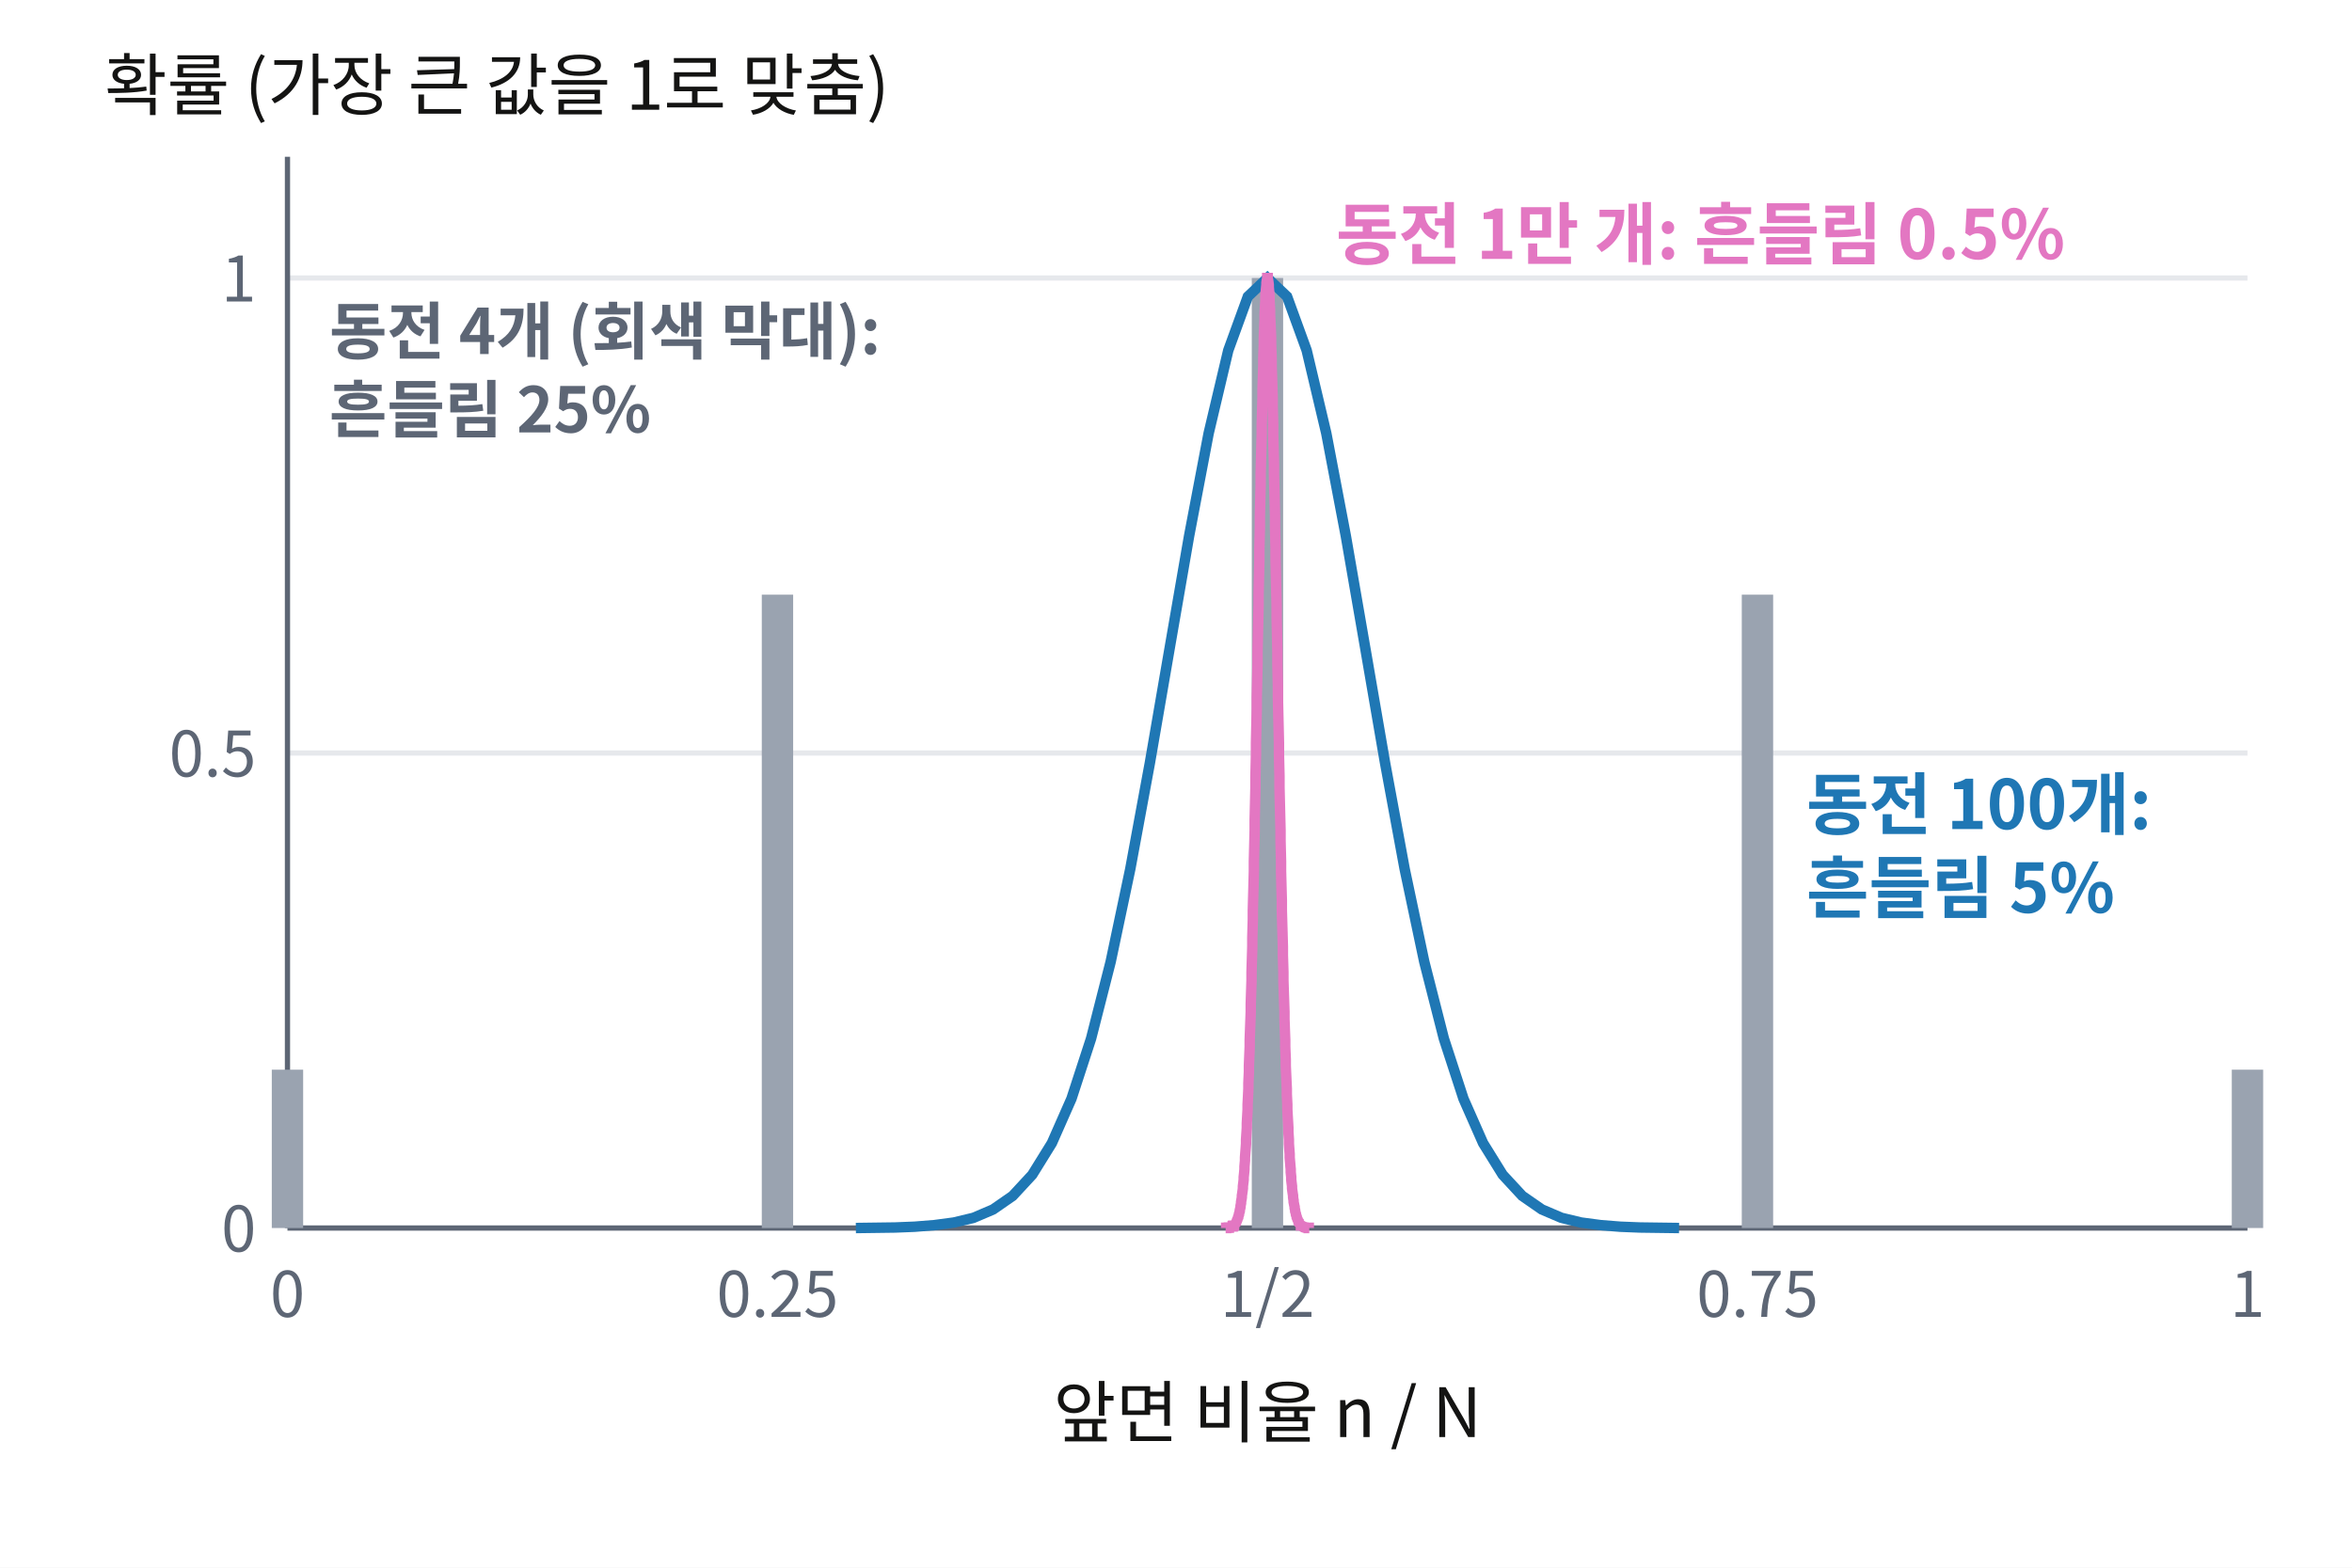
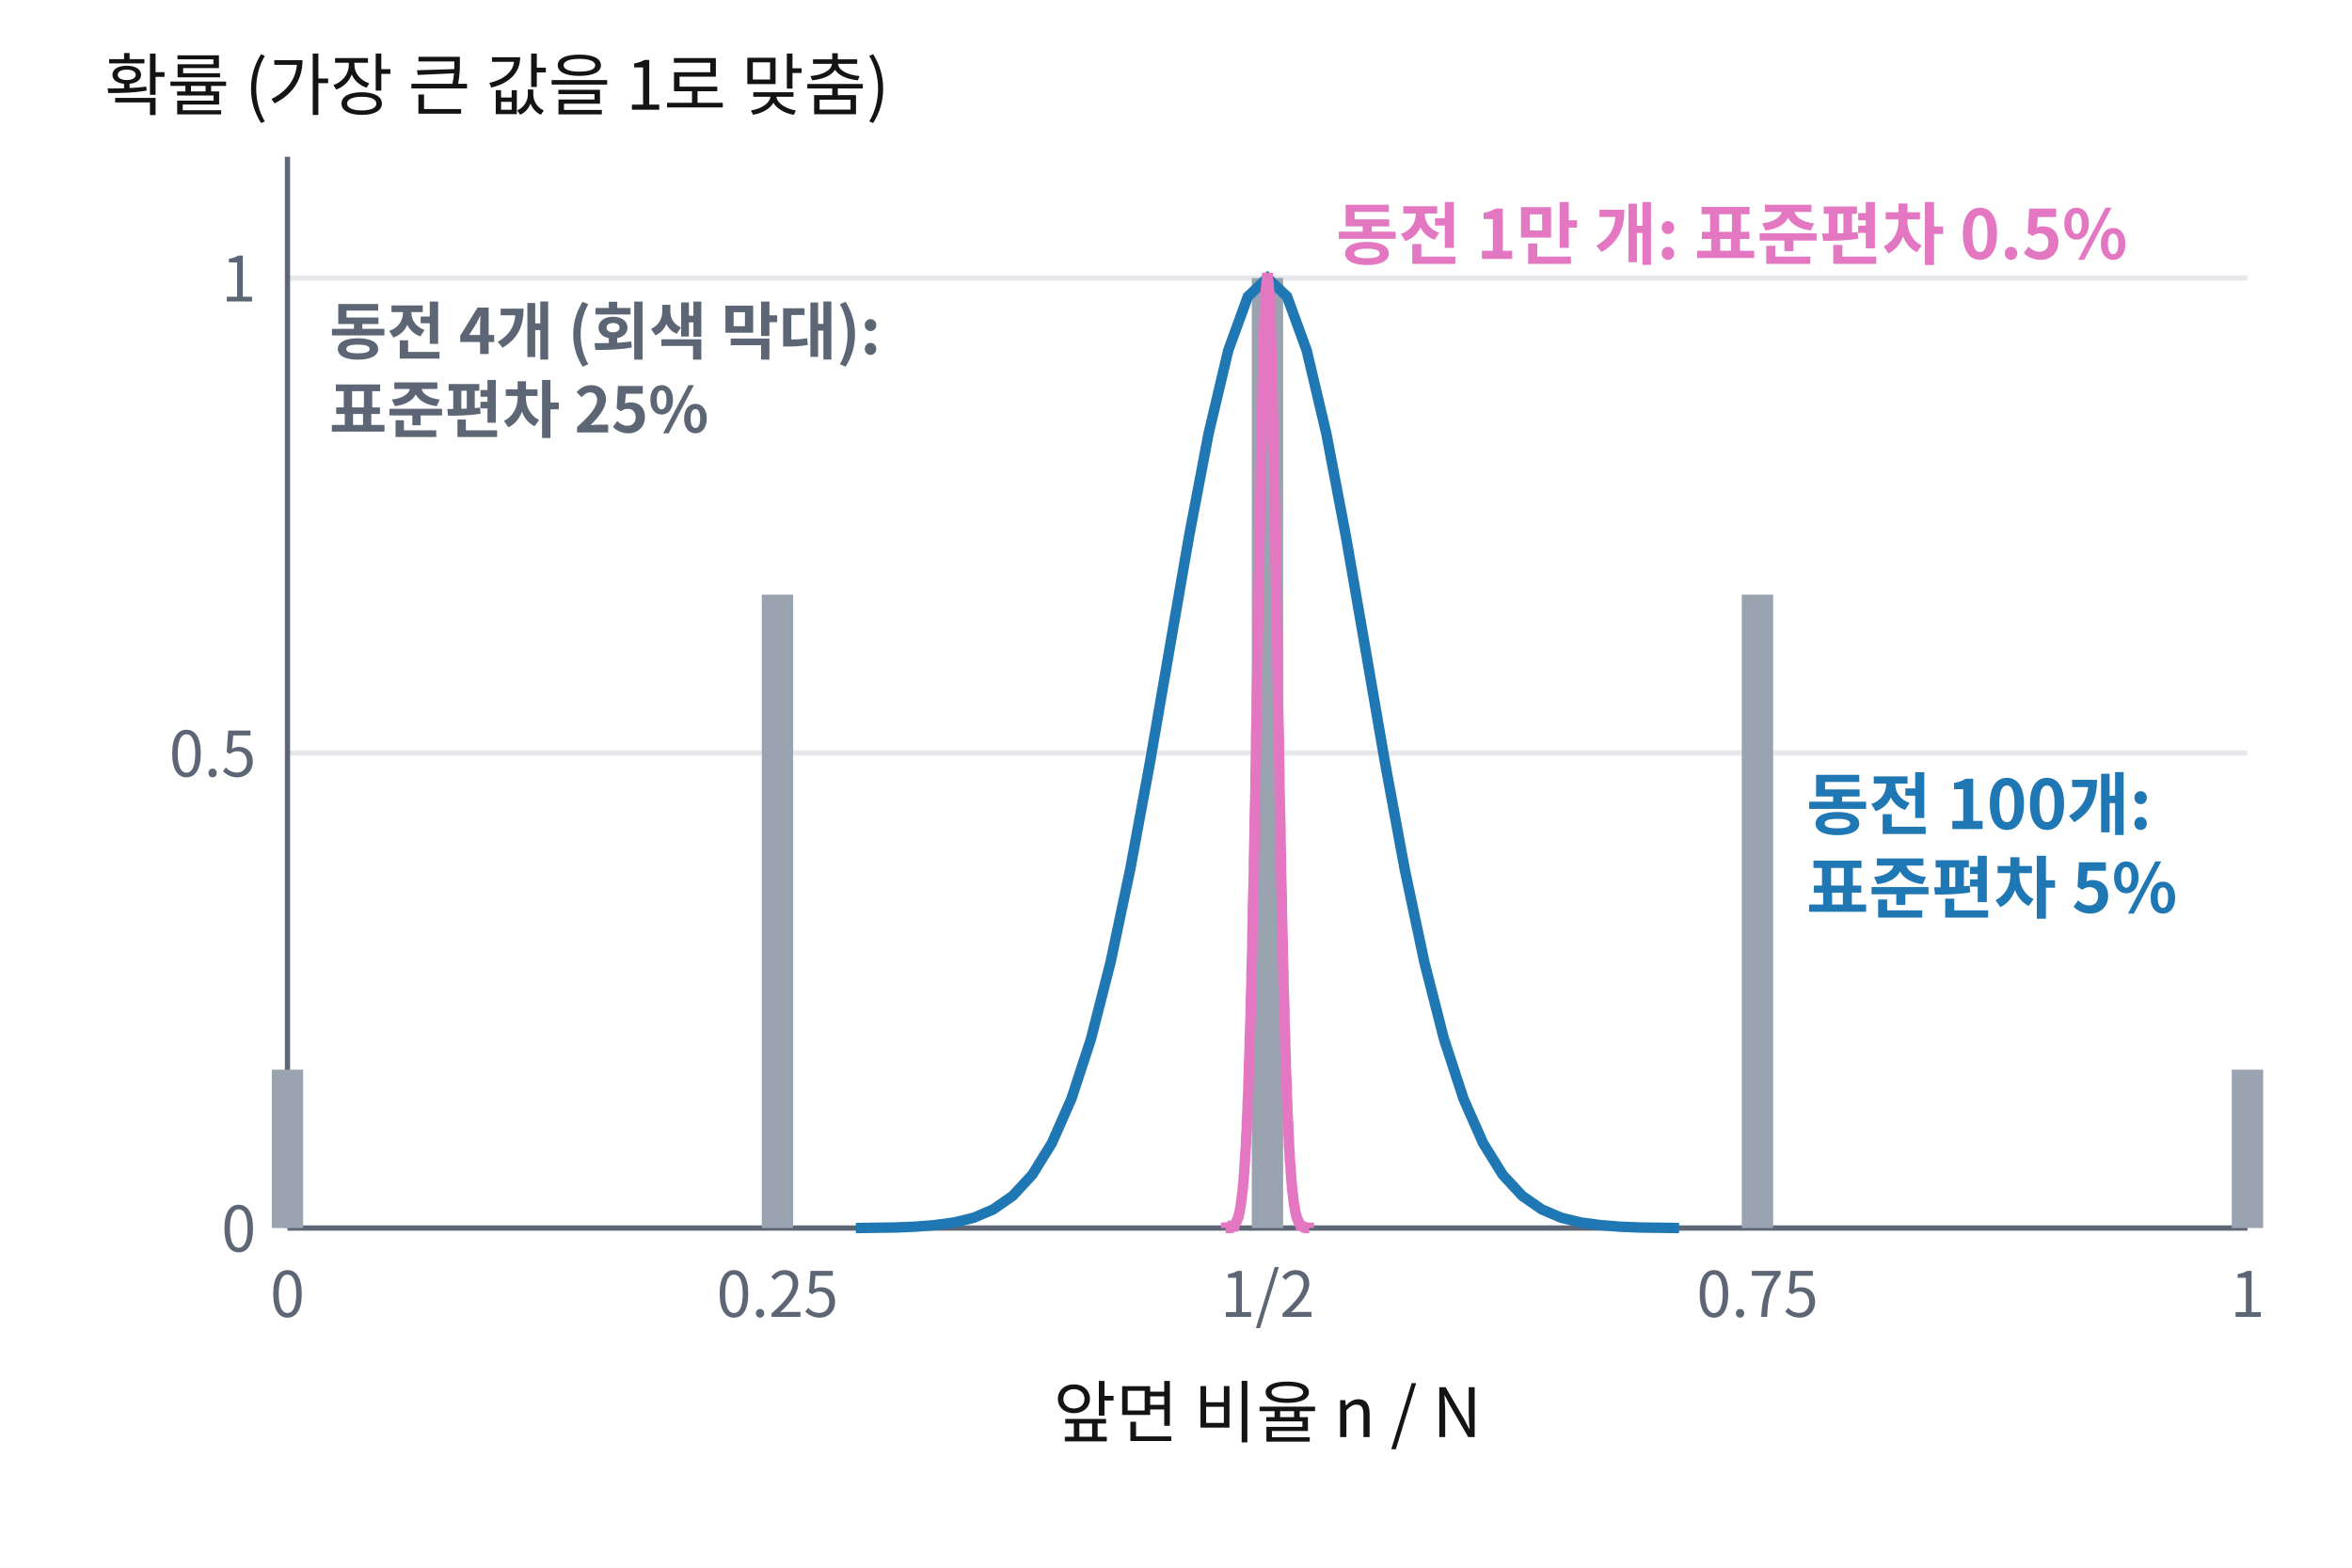
<svg xmlns="http://www.w3.org/2000/svg" viewBox="0 0 900 600" font-family="'Noto Sans KR','Noto Sans CJK KR',sans-serif">
  <rect width="900" height="600" fill="#ffffff" />
  <line x1="110" y1="470.0" x2="860" y2="470.0" stroke="#e6e8ec" stroke-width="2" />
  <text x="98.0" y="479.0" font-size="24" fill="#5d6675" text-anchor="end" font-weight="400">0</text>
  <line x1="110" y1="288.2" x2="860" y2="288.2" stroke="#e6e8ec" stroke-width="2" />
  <text x="98.0" y="297.2" font-size="24" fill="#5d6675" text-anchor="end" font-weight="400">0.5</text>
  <line x1="110" y1="106.4" x2="860" y2="106.4" stroke="#e6e8ec" stroke-width="2" />
  <text x="98.0" y="115.4" font-size="24" fill="#5d6675" text-anchor="end" font-weight="400">1</text>
  <line x1="110" y1="470" x2="860" y2="470" stroke="#5d6675" stroke-width="2" />
  <line x1="110" y1="60" x2="110" y2="470" stroke="#5d6675" stroke-width="2" />
  <text x="110.0" y="504.0" font-size="24" fill="#5d6675" text-anchor="middle" font-weight="400">0</text>
  <text x="297.5" y="504.0" font-size="24" fill="#5d6675" text-anchor="middle" font-weight="400">0.25</text>
  <text x="485.0" y="504.0" font-size="24" fill="#5d6675" text-anchor="middle" font-weight="400">1/2</text>
  <text x="672.5" y="504.0" font-size="24" fill="#5d6675" text-anchor="middle" font-weight="400">0.75</text>
  <text x="860.0" y="504.0" font-size="24" fill="#5d6675" text-anchor="middle" font-weight="400">1</text>
  <line x1="110.0" y1="470" x2="110.0" y2="409.4" stroke="#9aa3b0" stroke-width="12" />
  <line x1="297.5" y1="470" x2="297.5" y2="227.6" stroke="#9aa3b0" stroke-width="12" />
  <line x1="485.0" y1="470" x2="485.0" y2="106.4" stroke="#9aa3b0" stroke-width="12" />
  <line x1="672.5" y1="470" x2="672.5" y2="227.6" stroke="#9aa3b0" stroke-width="12" />
  <line x1="860.0" y1="470" x2="860.0" y2="409.4" stroke="#9aa3b0" stroke-width="12" />
  <polyline points="327.5,470.0 335.0,469.9 342.5,469.8 350.0,469.5 357.5,468.9 365.0,467.9 372.5,466.1 380.0,462.9 387.5,457.7 395.0,449.6 402.5,437.5 410.0,420.5 417.5,397.5 425.0,368.1 432.5,332.6 440.0,292.0 447.5,248.5 455.0,205.2 462.5,165.8 470.0,134.1 477.5,113.5 485.0,106.4 492.5,113.5 500.0,134.1 507.5,165.8 515.0,205.2 522.5,248.5 530.0,292.0 537.5,332.6 545.0,368.1 552.5,397.5 560.0,420.5 567.5,437.5 575.0,449.6 582.5,457.7 590.0,462.9 597.5,466.1 605.0,467.9 612.5,468.9 620.0,469.5 627.5,469.8 635.0,469.9 642.5,470.0" fill="none" stroke="#1f77b4" stroke-width="4" />
  <polyline points="469.0,470.0 469.0,470.0 469.1,470.0 469.2,470.0 469.2,469.9 469.3,469.9 469.4,469.9 469.5,469.9 469.6,469.9 469.6,469.9 469.7,469.9 469.8,469.9 469.9,469.9 469.9,469.9 470.0,469.9 470.1,469.9 470.2,469.9 470.2,469.8 470.3,469.8 470.4,469.8 470.5,469.8 470.5,469.8 470.6,469.8 470.7,469.8 470.8,469.7 470.8,469.7 470.9,469.7 471.0,469.7 471.1,469.6 471.1,469.6 471.2,469.6 471.3,469.6 471.4,469.5 471.4,469.5 471.5,469.4 471.6,469.4 471.7,469.4 471.7,469.3 471.8,469.3 471.9,469.2 471.9,469.1 472.0,469.1 472.1,469.0 472.2,469.0 472.2,468.9 472.3,468.8 472.4,468.7 472.5,468.6 472.6,468.5 472.6,468.4 472.7,468.3 472.8,468.2 472.9,468.1 472.9,468.0 473.0,467.8 473.1,467.7 473.2,467.5 473.2,467.4 473.3,467.2 473.4,467.0 473.4,466.8 473.5,466.6 473.6,466.4 473.7,466.2 473.8,466.0 473.8,465.7 473.9,465.4 474.0,465.2 474.1,464.9 474.1,464.6 474.2,464.3 474.3,463.9 474.4,463.6 474.4,463.2 474.5,462.8 474.6,462.4 474.7,461.9 474.7,461.5 474.8,461.0 474.9,460.5 474.9,460.0 475.0,459.4 475.1,458.9 475.2,458.2 475.2,457.6 475.3,457.0 475.4,456.3 475.5,455.6 475.6,454.8 475.6,454.0 475.7,453.2 475.8,452.4 475.9,451.5 475.9,450.5 476.0,449.6 476.1,448.6 476.2,447.5 476.2,446.5 476.3,445.3 476.4,444.2 476.4,443.0 476.5,441.7 476.6,440.4 476.7,439.1 476.8,437.7 476.8,436.2 476.9,434.7 477.0,433.2 477.1,431.6 477.1,429.9 477.2,428.2 477.3,426.4 477.4,424.6 477.4,422.7 477.5,420.8 477.6,418.8 477.7,416.7 477.7,414.6 477.8,412.4 477.9,410.2 477.9,407.9 478.0,405.5 478.1,403.1 478.2,400.6 478.2,398.0 478.3,395.4 478.4,392.7 478.5,390.0 478.6,387.2 478.6,384.3 478.7,381.3 478.8,378.3 478.9,375.2 478.9,372.1 479.0,368.9 479.1,365.6 479.2,362.3 479.2,358.9 479.3,355.4 479.4,351.9 479.4,348.4 479.5,344.7 479.6,341.1 479.7,337.3 479.8,333.5 479.8,329.7 479.9,325.8 480.0,321.8 480.1,317.8 480.1,313.8 480.2,309.7 480.3,305.6 480.4,301.4 480.4,297.2 480.5,293.0 480.6,288.7 480.6,284.4 480.7,280.1 480.8,275.8 480.9,271.4 480.9,267.0 481.0,262.7 481.1,258.3 481.2,253.8 481.2,249.4 481.3,245.0 481.4,240.6 481.5,236.2 481.6,231.8 481.6,227.5 481.7,223.1 481.8,218.8 481.9,214.5 481.9,210.2 482.0,205.9 482.1,201.7 482.1,197.6 482.2,193.5 482.3,189.4 482.4,185.4 482.4,181.4 482.5,177.5 482.6,173.7 482.7,169.9 482.8,166.3 482.8,162.7 482.9,159.1 483.0,155.7 483.1,152.3 483.1,149.1 483.2,145.9 483.3,142.9 483.4,139.9 483.4,137.1 483.5,134.3 483.6,131.7 483.6,129.2 483.7,126.8 483.8,124.5 483.9,122.4 483.9,120.3 484.0,118.4 484.1,116.7 484.2,115.1 484.2,113.6 484.3,112.2 484.4,111.0 484.5,109.9 484.6,109.0 484.6,108.2 484.7,107.5 484.8,107.0 484.9,106.7 484.9,106.4 485.0,106.4 485.1,106.4 485.1,106.7 485.2,107.0 485.3,107.5 485.4,108.2 485.5,109.0 485.5,109.9 485.6,111.0 485.7,112.2 485.8,113.6 485.8,115.1 485.9,116.7 486.0,118.4 486.0,120.3 486.1,122.4 486.2,124.5 486.3,126.8 486.4,129.2 486.4,131.7 486.5,134.3 486.6,137.1 486.6,139.9 486.7,142.9 486.8,145.9 486.9,149.1 487.0,152.3 487.0,155.7 487.1,159.1 487.2,162.7 487.2,166.3 487.3,169.9 487.4,173.7 487.5,177.5 487.5,181.4 487.6,185.4 487.7,189.4 487.8,193.5 487.9,197.6 487.9,201.7 488.0,205.9 488.1,210.2 488.1,214.5 488.2,218.8 488.3,223.1 488.4,227.5 488.5,231.8 488.5,236.2 488.6,240.6 488.7,245.0 488.8,249.4 488.8,253.8 488.9,258.3 489.0,262.7 489.0,267.0 489.1,271.4 489.2,275.8 489.3,280.1 489.4,284.4 489.4,288.7 489.5,293.0 489.6,297.2 489.6,301.4 489.7,305.6 489.8,309.7 489.9,313.8 490.0,317.8 490.0,321.8 490.1,325.8 490.2,329.7 490.2,333.5 490.3,337.3 490.4,341.1 490.5,344.7 490.5,348.4 490.6,351.9 490.7,355.4 490.8,358.9 490.9,362.3 490.9,365.6 491.0,368.9 491.1,372.1 491.1,375.2 491.2,378.3 491.3,381.3 491.4,384.3 491.5,387.2 491.5,390.0 491.6,392.7 491.7,395.4 491.8,398.0 491.8,400.6 491.9,403.1 492.0,405.5 492.0,407.9 492.1,410.2 492.2,412.4 492.3,414.6 492.4,416.7 492.4,418.8 492.5,420.8 492.6,422.7 492.6,424.6 492.7,426.4 492.8,428.2 492.9,429.9 493.0,431.6 493.0,433.2 493.1,434.7 493.2,436.2 493.2,437.7 493.3,439.1 493.4,440.4 493.5,441.7 493.5,443.0 493.6,444.2 493.7,445.3 493.8,446.5 493.9,447.5 493.9,448.6 494.0,449.6 494.1,450.5 494.1,451.5 494.2,452.4 494.3,453.2 494.4,454.0 494.4,454.8 494.5,455.6 494.6,456.3 494.7,457.0 494.8,457.6 494.8,458.2 494.9,458.9 495.0,459.4 495.0,460.0 495.1,460.5 495.2,461.0 495.3,461.5 495.4,461.9 495.4,462.4 495.5,462.8 495.6,463.2 495.6,463.6 495.7,463.9 495.8,464.3 495.9,464.6 495.9,464.9 496.0,465.2 496.1,465.4 496.2,465.7 496.2,466.0 496.3,466.2 496.4,466.4 496.5,466.6 496.5,466.8 496.6,467.0 496.7,467.2 496.8,467.4 496.9,467.5 496.9,467.7 497.0,467.8 497.1,468.0 497.1,468.1 497.2,468.2 497.3,468.3 497.4,468.4 497.4,468.5 497.5,468.6 497.6,468.7 497.7,468.8 497.8,468.9 497.8,469.0 497.9,469.0 498.0,469.1 498.0,469.1 498.1,469.2 498.2,469.3 498.3,469.3 498.4,469.4 498.4,469.4 498.5,469.4 498.6,469.5 498.6,469.5 498.7,469.6 498.8,469.6 498.9,469.6 498.9,469.6 499.0,469.7 499.1,469.7 499.2,469.7 499.2,469.7 499.3,469.8 499.4,469.8 499.5,469.8 499.5,469.8 499.6,469.8 499.7,469.8 499.8,469.8 499.9,469.9 499.9,469.9 500.0,469.9 500.1,469.9 500.1,469.9 500.2,469.9 500.3,469.9 500.4,469.9 500.4,469.9 500.5,469.9 500.6,469.9 500.7,469.9 500.8,469.9 500.8,470.0 500.9,470.0 501.0,470.0 501.0,470.0" fill="none" stroke="#e377c2" stroke-width="4" />
  <text x="126.0" y="135.5" font-size="24" fill="#5d6675" text-anchor="start" font-weight="700">동전 4개 (회색 막대):</text>
-   <text x="126.0" y="165.5" font-size="24" fill="#5d6675" text-anchor="start" font-weight="700">흔들림 25%</text>
+   <text x="126.0" y="165.5" font-size="24" fill="#5d6675" text-anchor="start" font-weight="700">표준편차 25%</text>
  <text x="691.2" y="317.3" font-size="26" fill="#1f77b4" text-anchor="start" font-weight="700">동전 100개:</text>
-   <text x="691.2" y="349.3" font-size="26" fill="#1f77b4" text-anchor="start" font-weight="700">흔들림 5%</text>
-   <text x="511.2" y="99.1" font-size="26" fill="#e377c2" text-anchor="start" font-weight="700">동전 1만 개: 흔들림 0.5%</text>
+   <text x="691.2" y="349.3" font-size="26" fill="#1f77b4" text-anchor="start" font-weight="700">표준편차 5%</text>
+   <text x="511.2" y="99.1" font-size="26" fill="#e377c2" text-anchor="start" font-weight="700">동전 1만 개: 표준편차 0.5%</text>
  <text x="485.0" y="550" font-size="26" fill="#141413" text-anchor="middle">앞면 비율 n / N</text>
  <text x="40" y="42" font-size="26" fill="#141413">확률 (가장 큰 값을 1로 맞춤)</text>
</svg>
